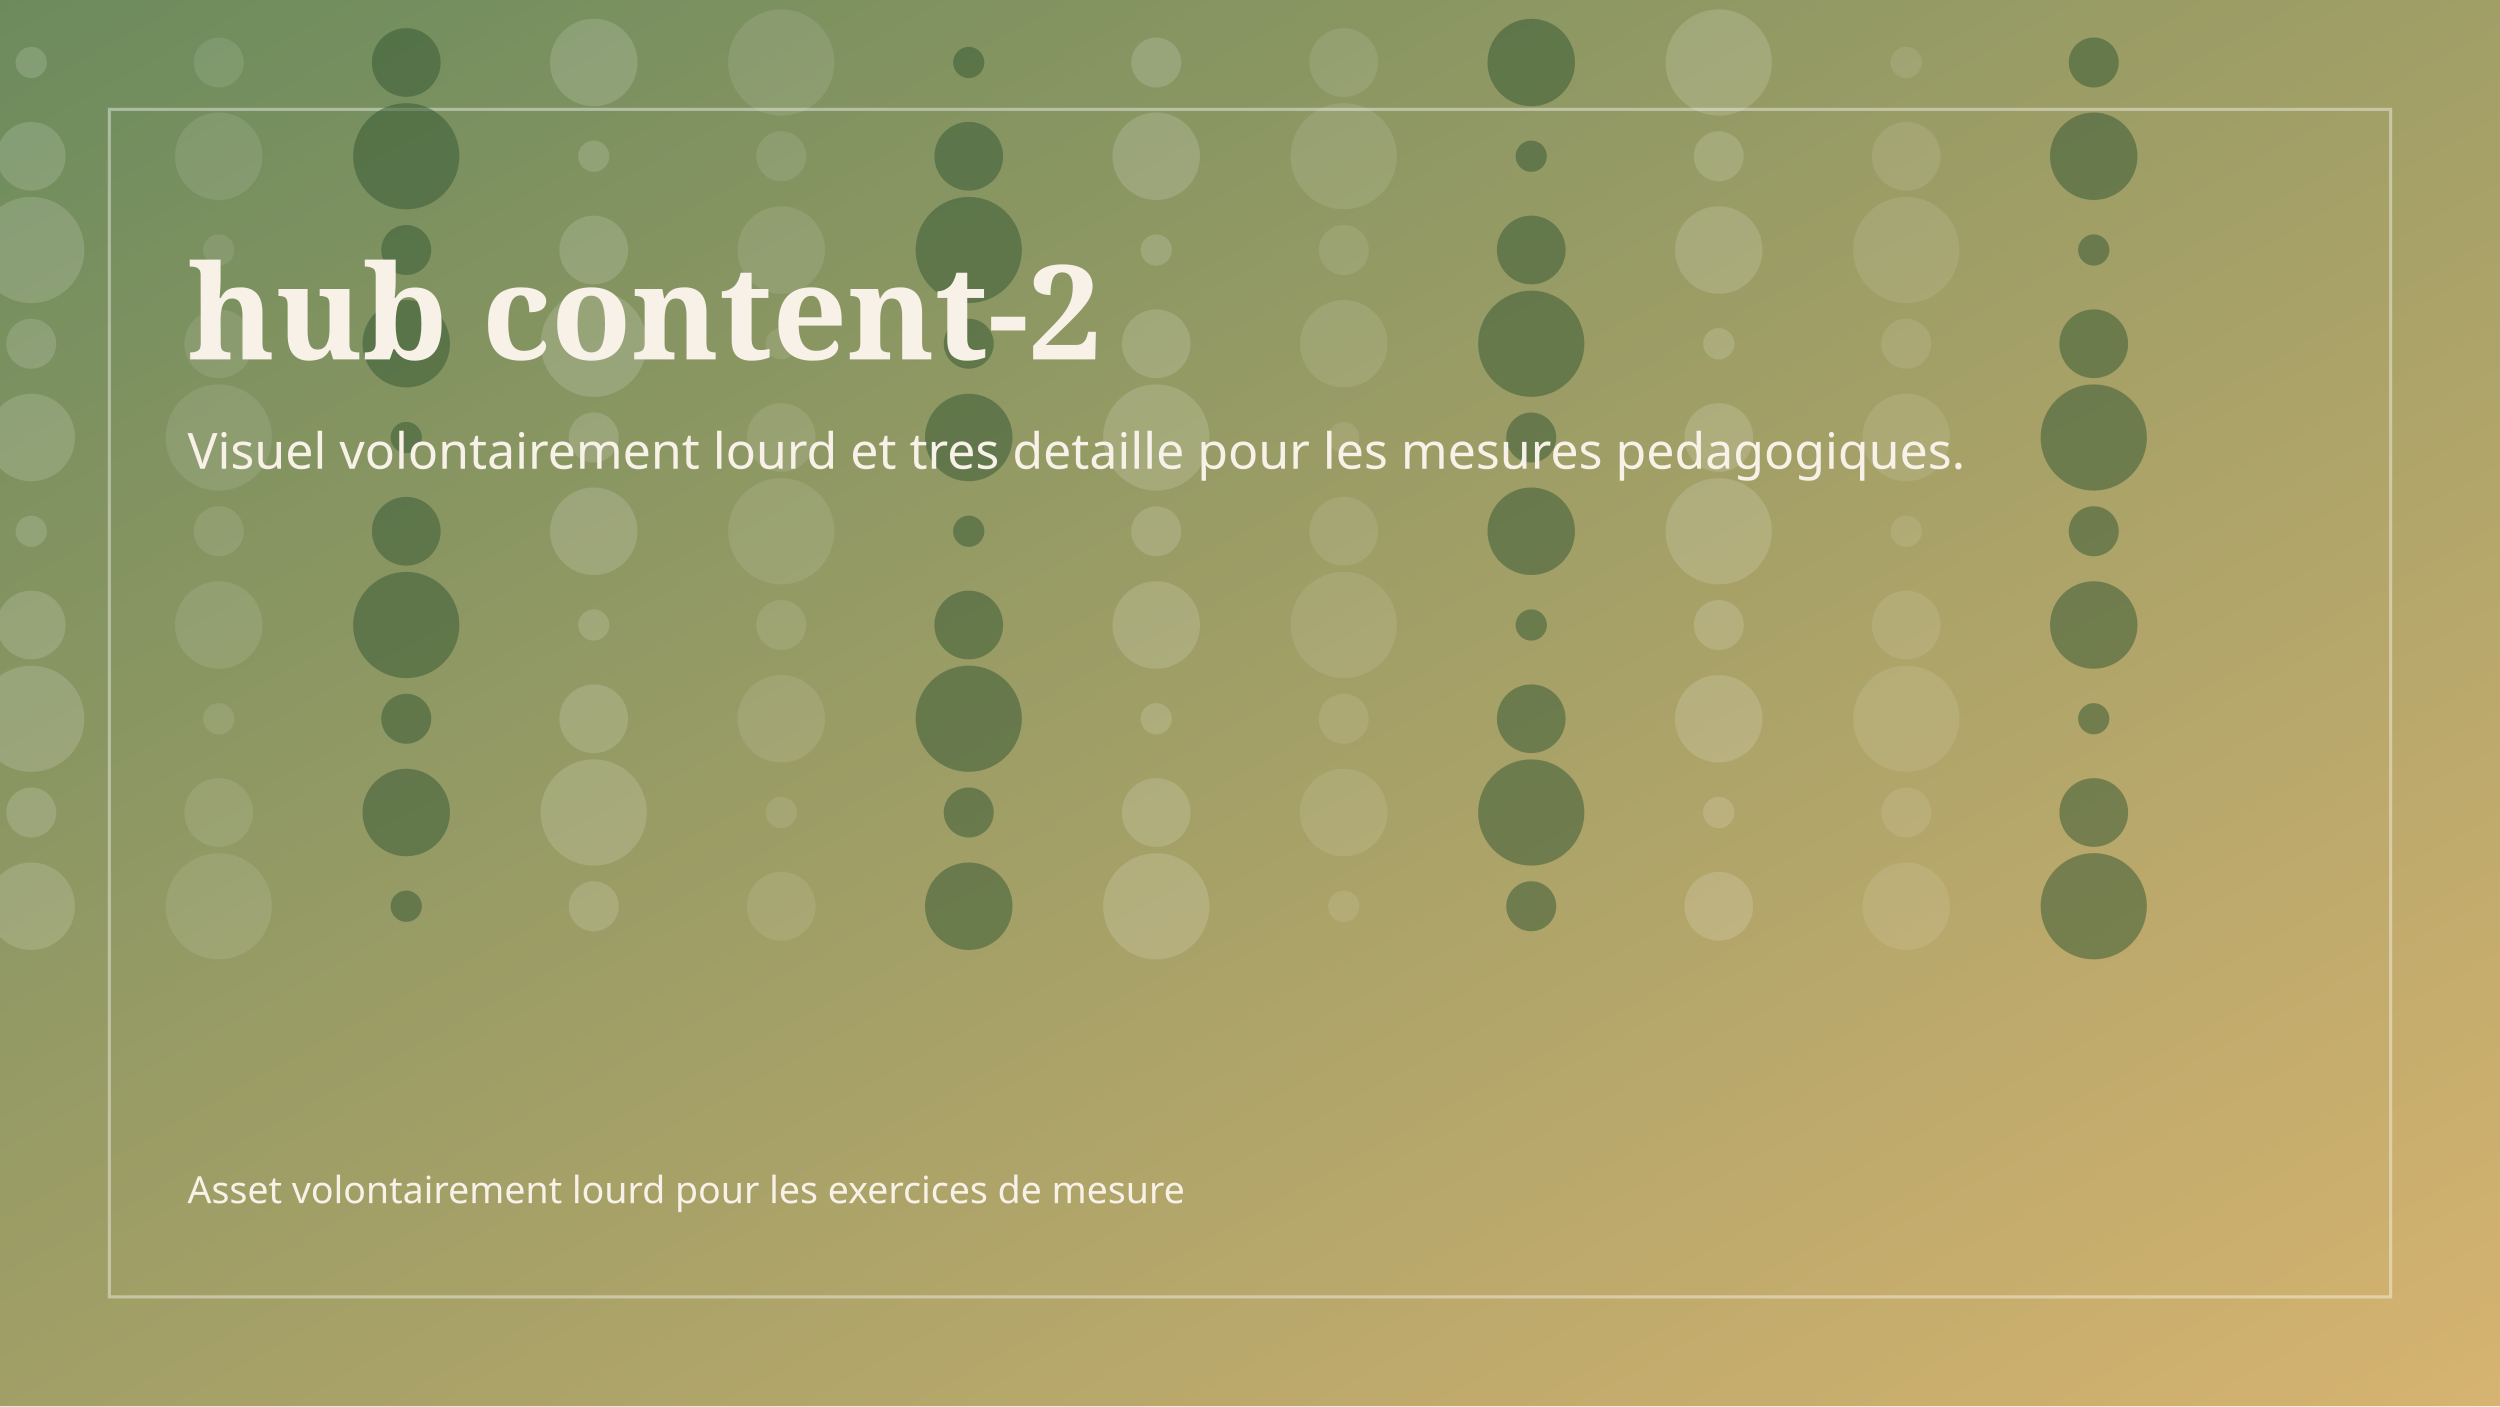
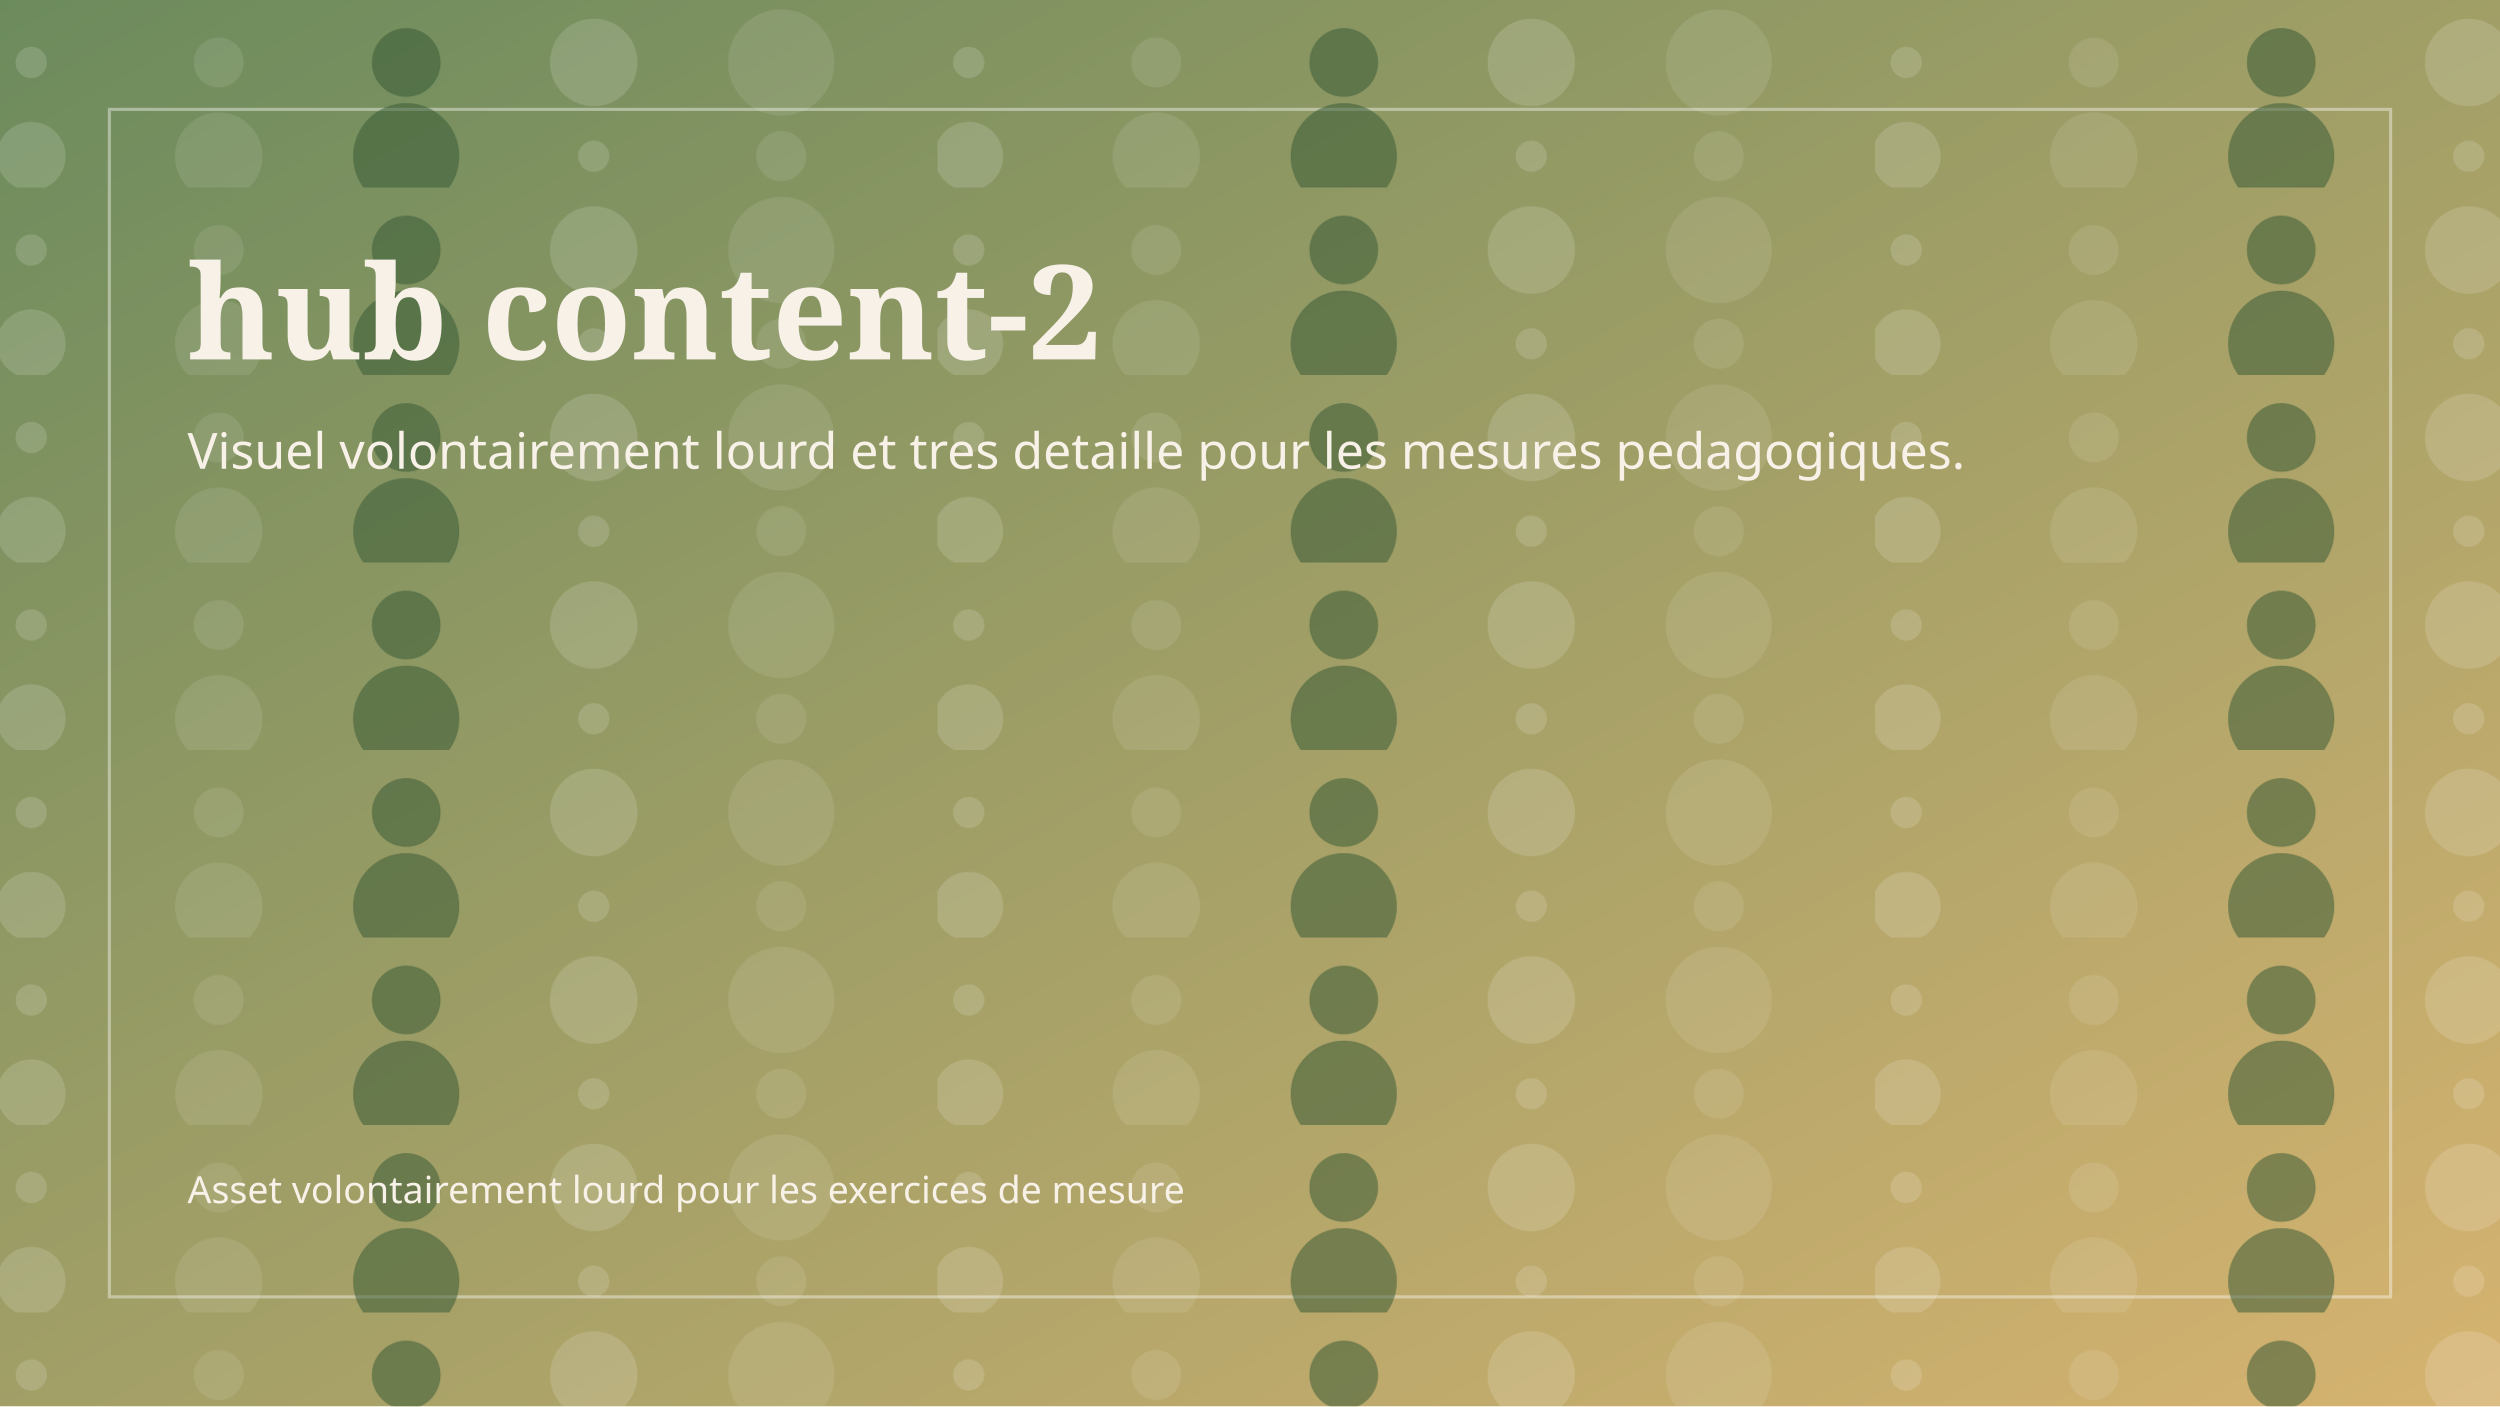
<svg xmlns="http://www.w3.org/2000/svg" width="1600" height="900" viewBox="0 0 1600 900" role="img" aria-labelledby="title desc">
  <defs>
    <linearGradient id="bg" x1="0" y1="0" x2="1" y2="1">
      <stop offset="0%" stop-color="#6c8b5d" />
      <stop offset="100%" stop-color="#d6b370" />
    </linearGradient>
+     <pattern id="dots" width="600" height="120" patternUnits="userSpaceOnUse">
+       <circle cx="20" cy="40" r="10" fill="rgba(255,255,255,0.28)" opacity="0.52" />
+       <circle cx="140" cy="40" r="16" fill="rgba(255,255,255,0.18)" opacity="0.52" />
+       <circle cx="260" cy="40" r="22" fill="#355834" opacity="0.52" />
+       <circle cx="380" cy="40" r="28" fill="rgba(255,255,255,0.28)" opacity="0.52" />
+       <circle cx="500" cy="40" r="34" fill="rgba(255,255,255,0.18)" opacity="0.52" />
+       <circle cx="20" cy="100" r="22" fill="rgba(255,255,255,0.28)" opacity="0.52" />
+       <circle cx="140" cy="100" r="28" fill="rgba(255,255,255,0.18)" opacity="0.52" />
+       <circle cx="260" cy="100" r="34" fill="#355834" opacity="0.52" />
+       <circle cx="380" cy="100" r="10" fill="rgba(255,255,255,0.28)" opacity="0.52" />
+       <circle cx="500" cy="100" r="16" fill="rgba(255,255,255,0.18)" opacity="0.52" />
+     </pattern>
  </defs>
  <rect width="1600" height="900" fill="url(#bg)" />
  <rect x="70" y="70" width="1460" height="760" fill="none" stroke="rgba(255,255,255,0.4)" stroke-width="2" />
-   <circle cx="20" cy="40" r="10" fill="rgba(255,255,255,0.28)" opacity="0.52" />
-   <circle cx="140" cy="40" r="16" fill="rgba(255,255,255,0.18)" opacity="0.52" />
-   <circle cx="260" cy="40" r="22" fill="#355834" opacity="0.52" />
-   <circle cx="380" cy="40" r="28" fill="rgba(255,255,255,0.28)" opacity="0.52" />
-   <circle cx="500" cy="40" r="34" fill="rgba(255,255,255,0.18)" opacity="0.52" />
-   <circle cx="620" cy="40" r="10" fill="#355834" opacity="0.52" />
-   <circle cx="740" cy="40" r="16" fill="rgba(255,255,255,0.28)" opacity="0.52" />
-   <circle cx="860" cy="40" r="22" fill="rgba(255,255,255,0.18)" opacity="0.52" />
-   <circle cx="980" cy="40" r="28" fill="#355834" opacity="0.52" />
-   <circle cx="1100" cy="40" r="34" fill="rgba(255,255,255,0.28)" opacity="0.52" />
-   <circle cx="1220" cy="40" r="10" fill="rgba(255,255,255,0.18)" opacity="0.52" />
-   <circle cx="1340" cy="40" r="16" fill="#355834" opacity="0.52" />
-   <circle cx="20" cy="100" r="22" fill="rgba(255,255,255,0.28)" opacity="0.52" />
-   <circle cx="140" cy="100" r="28" fill="rgba(255,255,255,0.18)" opacity="0.52" />
-   <circle cx="260" cy="100" r="34" fill="#355834" opacity="0.52" />
-   <circle cx="380" cy="100" r="10" fill="rgba(255,255,255,0.28)" opacity="0.52" />
-   <circle cx="500" cy="100" r="16" fill="rgba(255,255,255,0.18)" opacity="0.52" />
-   <circle cx="620" cy="100" r="22" fill="#355834" opacity="0.52" />
-   <circle cx="740" cy="100" r="28" fill="rgba(255,255,255,0.28)" opacity="0.52" />
-   <circle cx="860" cy="100" r="34" fill="rgba(255,255,255,0.18)" opacity="0.52" />
-   <circle cx="980" cy="100" r="10" fill="#355834" opacity="0.52" />
-   <circle cx="1100" cy="100" r="16" fill="rgba(255,255,255,0.28)" opacity="0.52" />
-   <circle cx="1220" cy="100" r="22" fill="rgba(255,255,255,0.18)" opacity="0.52" />
-   <circle cx="1340" cy="100" r="28" fill="#355834" opacity="0.52" />
-   <circle cx="20" cy="160" r="34" fill="rgba(255,255,255,0.28)" opacity="0.52" />
-   <circle cx="140" cy="160" r="10" fill="rgba(255,255,255,0.18)" opacity="0.52" />
-   <circle cx="260" cy="160" r="16" fill="#355834" opacity="0.52" />
-   <circle cx="380" cy="160" r="22" fill="rgba(255,255,255,0.28)" opacity="0.52" />
-   <circle cx="500" cy="160" r="28" fill="rgba(255,255,255,0.18)" opacity="0.52" />
-   <circle cx="620" cy="160" r="34" fill="#355834" opacity="0.52" />
-   <circle cx="740" cy="160" r="10" fill="rgba(255,255,255,0.28)" opacity="0.52" />
-   <circle cx="860" cy="160" r="16" fill="rgba(255,255,255,0.18)" opacity="0.52" />
-   <circle cx="980" cy="160" r="22" fill="#355834" opacity="0.52" />
-   <circle cx="1100" cy="160" r="28" fill="rgba(255,255,255,0.28)" opacity="0.52" />
-   <circle cx="1220" cy="160" r="34" fill="rgba(255,255,255,0.18)" opacity="0.52" />
-   <circle cx="1340" cy="160" r="10" fill="#355834" opacity="0.52" />
-   <circle cx="20" cy="220" r="16" fill="rgba(255,255,255,0.28)" opacity="0.52" />
-   <circle cx="140" cy="220" r="22" fill="rgba(255,255,255,0.18)" opacity="0.52" />
-   <circle cx="260" cy="220" r="28" fill="#355834" opacity="0.52" />
-   <circle cx="380" cy="220" r="34" fill="rgba(255,255,255,0.28)" opacity="0.52" />
-   <circle cx="500" cy="220" r="10" fill="rgba(255,255,255,0.18)" opacity="0.52" />
-   <circle cx="620" cy="220" r="16" fill="#355834" opacity="0.52" />
-   <circle cx="740" cy="220" r="22" fill="rgba(255,255,255,0.28)" opacity="0.52" />
-   <circle cx="860" cy="220" r="28" fill="rgba(255,255,255,0.18)" opacity="0.52" />
-   <circle cx="980" cy="220" r="34" fill="#355834" opacity="0.52" />
-   <circle cx="1100" cy="220" r="10" fill="rgba(255,255,255,0.28)" opacity="0.52" />
-   <circle cx="1220" cy="220" r="16" fill="rgba(255,255,255,0.18)" opacity="0.52" />
-   <circle cx="1340" cy="220" r="22" fill="#355834" opacity="0.52" />
-   <circle cx="20" cy="280" r="28" fill="rgba(255,255,255,0.28)" opacity="0.52" />
-   <circle cx="140" cy="280" r="34" fill="rgba(255,255,255,0.18)" opacity="0.52" />
-   <circle cx="260" cy="280" r="10" fill="#355834" opacity="0.52" />
-   <circle cx="380" cy="280" r="16" fill="rgba(255,255,255,0.28)" opacity="0.52" />
-   <circle cx="500" cy="280" r="22" fill="rgba(255,255,255,0.18)" opacity="0.52" />
-   <circle cx="620" cy="280" r="28" fill="#355834" opacity="0.52" />
-   <circle cx="740" cy="280" r="34" fill="rgba(255,255,255,0.28)" opacity="0.52" />
-   <circle cx="860" cy="280" r="10" fill="rgba(255,255,255,0.18)" opacity="0.52" />
-   <circle cx="980" cy="280" r="16" fill="#355834" opacity="0.52" />
-   <circle cx="1100" cy="280" r="22" fill="rgba(255,255,255,0.28)" opacity="0.52" />
-   <circle cx="1220" cy="280" r="28" fill="rgba(255,255,255,0.18)" opacity="0.52" />
-   <circle cx="1340" cy="280" r="34" fill="#355834" opacity="0.52" />
-   <circle cx="20" cy="340" r="10" fill="rgba(255,255,255,0.28)" opacity="0.52" />
-   <circle cx="140" cy="340" r="16" fill="rgba(255,255,255,0.18)" opacity="0.52" />
-   <circle cx="260" cy="340" r="22" fill="#355834" opacity="0.52" />
-   <circle cx="380" cy="340" r="28" fill="rgba(255,255,255,0.28)" opacity="0.52" />
-   <circle cx="500" cy="340" r="34" fill="rgba(255,255,255,0.18)" opacity="0.52" />
-   <circle cx="620" cy="340" r="10" fill="#355834" opacity="0.52" />
-   <circle cx="740" cy="340" r="16" fill="rgba(255,255,255,0.28)" opacity="0.52" />
-   <circle cx="860" cy="340" r="22" fill="rgba(255,255,255,0.18)" opacity="0.52" />
-   <circle cx="980" cy="340" r="28" fill="#355834" opacity="0.52" />
-   <circle cx="1100" cy="340" r="34" fill="rgba(255,255,255,0.28)" opacity="0.52" />
-   <circle cx="1220" cy="340" r="10" fill="rgba(255,255,255,0.18)" opacity="0.52" />
-   <circle cx="1340" cy="340" r="16" fill="#355834" opacity="0.52" />
-   <circle cx="20" cy="400" r="22" fill="rgba(255,255,255,0.28)" opacity="0.52" />
-   <circle cx="140" cy="400" r="28" fill="rgba(255,255,255,0.18)" opacity="0.52" />
-   <circle cx="260" cy="400" r="34" fill="#355834" opacity="0.52" />
-   <circle cx="380" cy="400" r="10" fill="rgba(255,255,255,0.28)" opacity="0.52" />
-   <circle cx="500" cy="400" r="16" fill="rgba(255,255,255,0.18)" opacity="0.52" />
-   <circle cx="620" cy="400" r="22" fill="#355834" opacity="0.52" />
-   <circle cx="740" cy="400" r="28" fill="rgba(255,255,255,0.28)" opacity="0.52" />
-   <circle cx="860" cy="400" r="34" fill="rgba(255,255,255,0.18)" opacity="0.52" />
-   <circle cx="980" cy="400" r="10" fill="#355834" opacity="0.52" />
-   <circle cx="1100" cy="400" r="16" fill="rgba(255,255,255,0.28)" opacity="0.52" />
-   <circle cx="1220" cy="400" r="22" fill="rgba(255,255,255,0.18)" opacity="0.52" />
-   <circle cx="1340" cy="400" r="28" fill="#355834" opacity="0.52" />
-   <circle cx="20" cy="460" r="34" fill="rgba(255,255,255,0.28)" opacity="0.52" />
-   <circle cx="140" cy="460" r="10" fill="rgba(255,255,255,0.18)" opacity="0.52" />
-   <circle cx="260" cy="460" r="16" fill="#355834" opacity="0.52" />
-   <circle cx="380" cy="460" r="22" fill="rgba(255,255,255,0.28)" opacity="0.52" />
-   <circle cx="500" cy="460" r="28" fill="rgba(255,255,255,0.18)" opacity="0.52" />
-   <circle cx="620" cy="460" r="34" fill="#355834" opacity="0.52" />
-   <circle cx="740" cy="460" r="10" fill="rgba(255,255,255,0.28)" opacity="0.52" />
-   <circle cx="860" cy="460" r="16" fill="rgba(255,255,255,0.18)" opacity="0.52" />
-   <circle cx="980" cy="460" r="22" fill="#355834" opacity="0.52" />
-   <circle cx="1100" cy="460" r="28" fill="rgba(255,255,255,0.28)" opacity="0.52" />
-   <circle cx="1220" cy="460" r="34" fill="rgba(255,255,255,0.18)" opacity="0.52" />
-   <circle cx="1340" cy="460" r="10" fill="#355834" opacity="0.52" />
-   <circle cx="20" cy="520" r="16" fill="rgba(255,255,255,0.28)" opacity="0.52" />
-   <circle cx="140" cy="520" r="22" fill="rgba(255,255,255,0.18)" opacity="0.52" />
-   <circle cx="260" cy="520" r="28" fill="#355834" opacity="0.52" />
-   <circle cx="380" cy="520" r="34" fill="rgba(255,255,255,0.28)" opacity="0.52" />
-   <circle cx="500" cy="520" r="10" fill="rgba(255,255,255,0.18)" opacity="0.52" />
-   <circle cx="620" cy="520" r="16" fill="#355834" opacity="0.52" />
-   <circle cx="740" cy="520" r="22" fill="rgba(255,255,255,0.28)" opacity="0.52" />
-   <circle cx="860" cy="520" r="28" fill="rgba(255,255,255,0.18)" opacity="0.52" />
-   <circle cx="980" cy="520" r="34" fill="#355834" opacity="0.52" />
-   <circle cx="1100" cy="520" r="10" fill="rgba(255,255,255,0.28)" opacity="0.52" />
-   <circle cx="1220" cy="520" r="16" fill="rgba(255,255,255,0.18)" opacity="0.52" />
-   <circle cx="1340" cy="520" r="22" fill="#355834" opacity="0.52" />
-   <circle cx="20" cy="580" r="28" fill="rgba(255,255,255,0.28)" opacity="0.52" />
-   <circle cx="140" cy="580" r="34" fill="rgba(255,255,255,0.18)" opacity="0.52" />
-   <circle cx="260" cy="580" r="10" fill="#355834" opacity="0.52" />
-   <circle cx="380" cy="580" r="16" fill="rgba(255,255,255,0.28)" opacity="0.52" />
-   <circle cx="500" cy="580" r="22" fill="rgba(255,255,255,0.18)" opacity="0.52" />
-   <circle cx="620" cy="580" r="28" fill="#355834" opacity="0.52" />
-   <circle cx="740" cy="580" r="34" fill="rgba(255,255,255,0.28)" opacity="0.52" />
-   <circle cx="860" cy="580" r="10" fill="rgba(255,255,255,0.18)" opacity="0.52" />
-   <circle cx="980" cy="580" r="16" fill="#355834" opacity="0.52" />
-   <circle cx="1100" cy="580" r="22" fill="rgba(255,255,255,0.28)" opacity="0.52" />
-   <circle cx="1220" cy="580" r="28" fill="rgba(255,255,255,0.18)" opacity="0.52" />
-   <circle cx="1340" cy="580" r="34" fill="#355834" opacity="0.52" />
+   <rect width="1600" height="900" fill="url(#dots)" />
  <g fill="#f7f1e8">
    <text x="120" y="230" font-size="84" font-family="Georgia, serif" font-weight="700">hub content-2</text>
    <text x="120" y="300" font-size="32" font-family="Trebuchet MS, sans-serif">Visuel volontairement lourd et tres detaille pour les mesures pedagogiques.</text>
    <text x="120" y="770" font-size="24" font-family="Trebuchet MS, sans-serif">Asset volontairement lourd pour les exercices de mesure</text>
  </g>
</svg>
